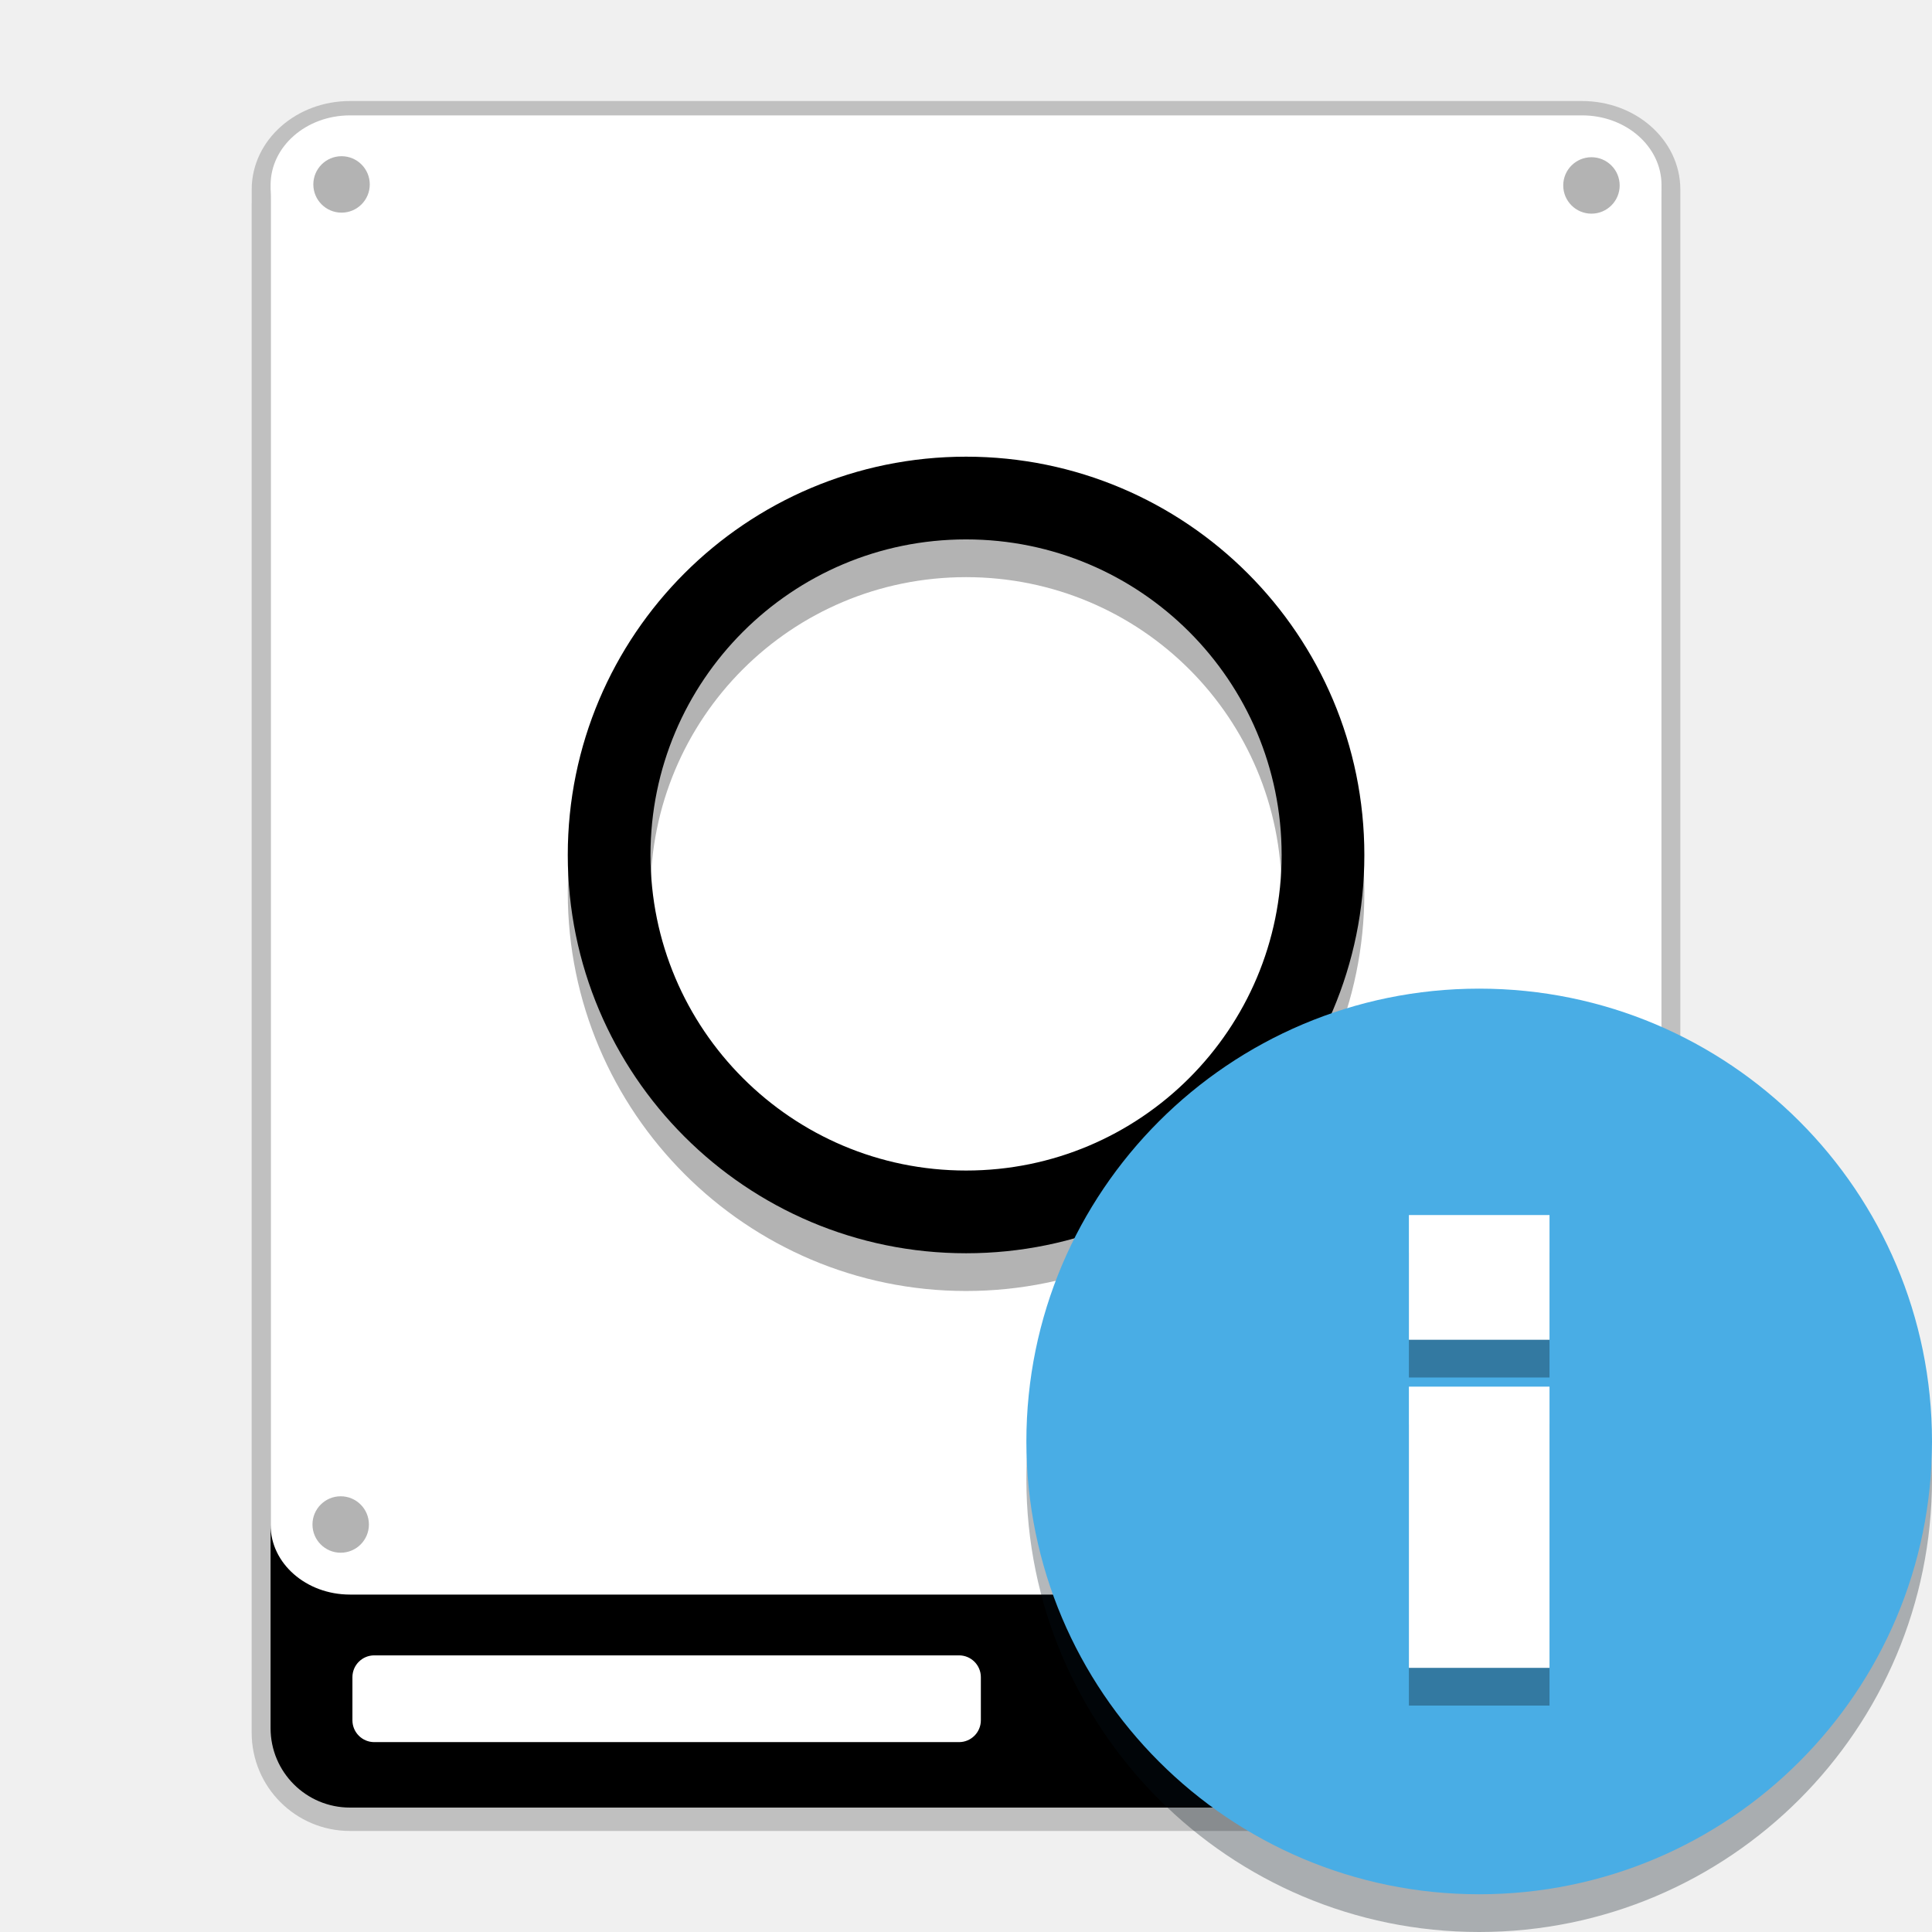
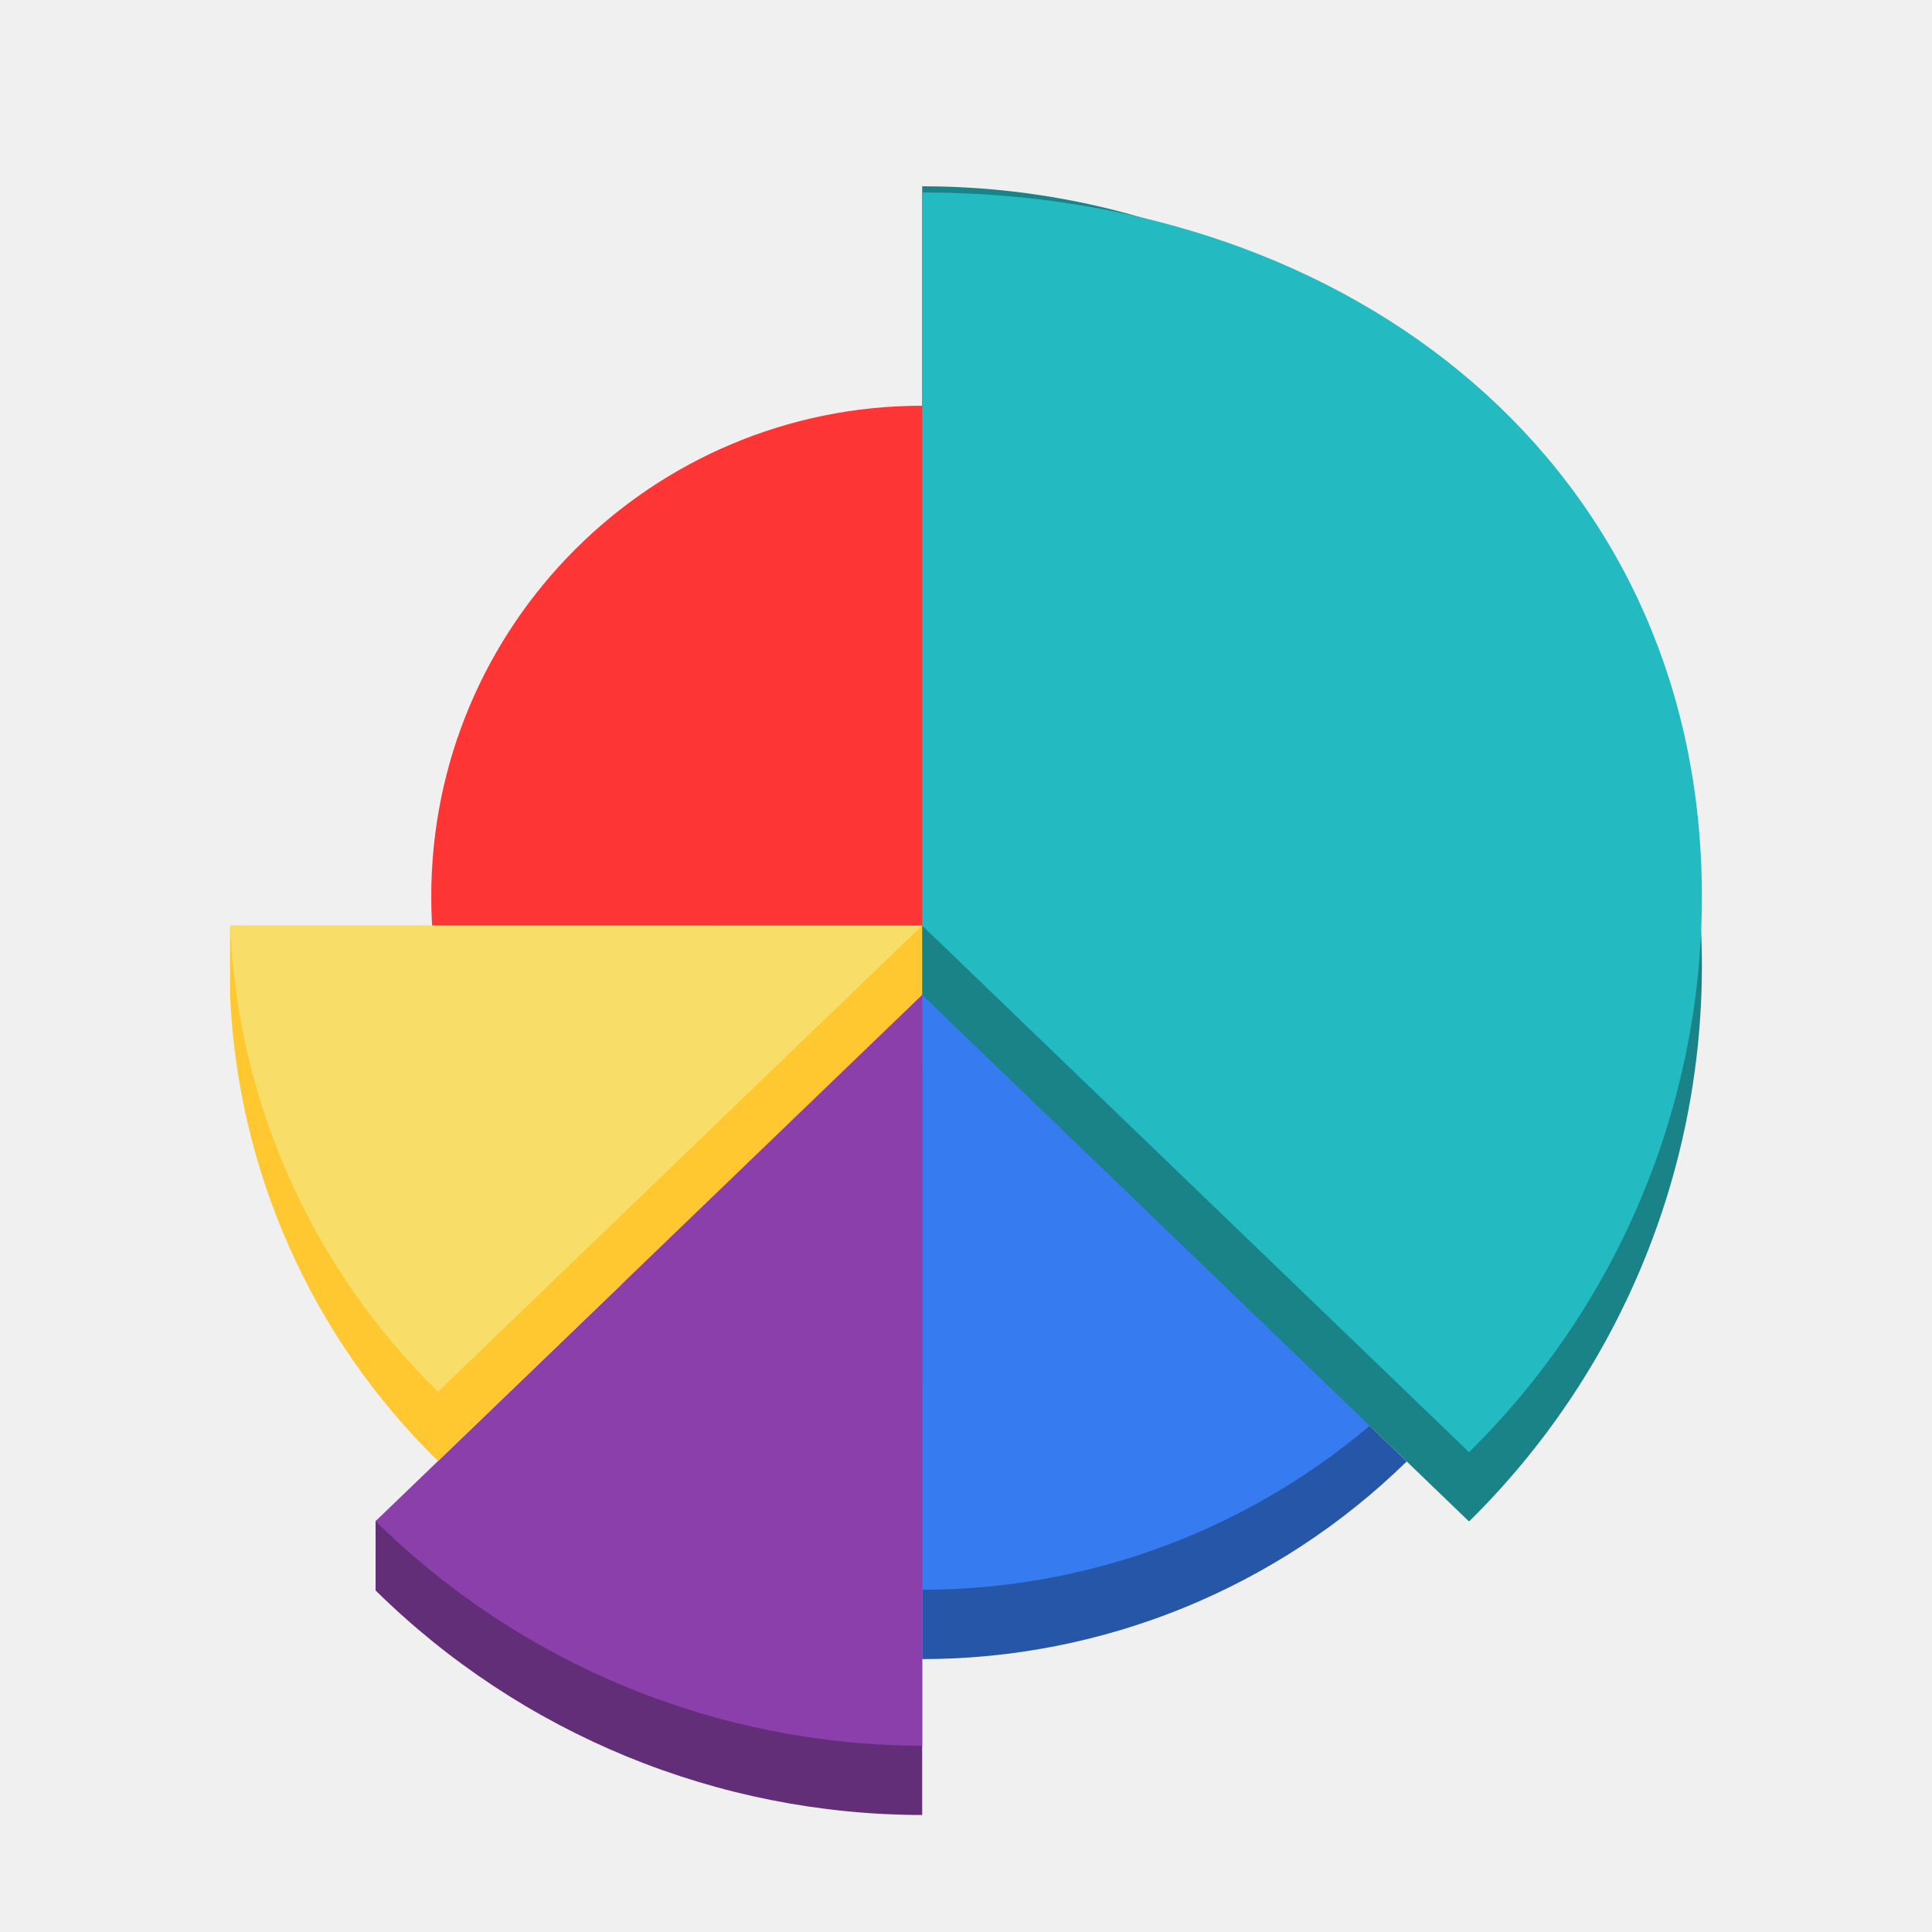
<svg xmlns="http://www.w3.org/2000/svg" width="512" height="512" version="1.1" viewBox="0 0 384 384">
-   <g transform="translate(.0038 -.45332)">
-     <path d="m69.555 24.285c-8.715 0-15.781 6.191-15.781 13.828v2.558c-0.002 0.097-0.007 0.193-0.007 0.29v303.88c0 8.715 7.066 15.781 15.781 15.781h244.89c8.715 0 15.781-7.066 15.781-15.781v-40.132c2e-3 -0.085 7e-3 -0.169 7e-3 -0.255v-266.34c0-7.637-7.067-13.828-15.782-13.828z" opacity=".2" stroke="#000" stroke-width="7.5" />
-     <path d="m69.555 24.285h244.89c8.715 0 15.781 7.066 15.781 15.777v303.88c0 8.715-7.066 15.781-15.781 15.781h-244.89c-8.715 0-15.781-7.066-15.781-15.781v-303.88c0-8.711 7.066-15.777 15.781-15.777z" />
-     <g fill="#fff">
-       <path d="m74.383 329.47h116.23c2.394 0 4.336 1.941 4.336 4.336v8.566c0 2.394-1.941 4.34-4.336 4.34h-116.23c-2.398 0-4.34-1.945-4.34-4.34v-8.566c0-2.394 1.941-4.336 4.34-4.336z" />
-       <path d="m69.562 23.387h244.89c8.715 0 15.781 6.191 15.781 13.828v266.34c0 7.641-7.066 13.832-15.781 13.832h-244.89c-8.715 0-15.781-6.191-15.781-13.832v-266.34c0-7.637 7.066-13.828 15.781-13.828z" />
-       <path d="m275.97 338.06c0 4.269-3.461 7.731-7.731 7.731-4.273 0-7.734-3.461-7.734-7.731s3.461-7.731 7.734-7.731c4.269 0 7.731 3.461 7.731 7.731z" />
-       <path d="m299.85 338.06c0 4.269-3.465 7.731-7.734 7.731s-7.731-3.461-7.731-7.731 3.461-7.731 7.731-7.731 7.734 3.461 7.734 7.731z" />
+   <defs>
+     <clipPath>
+       <rect width="384" height="384" />
+     </clipPath>
+     <clipPath>
+       <rect width="384" height="384" />
+     </clipPath>
+     <clipPath>
+       <rect width="384" height="384" />
+     </clipPath>
+     <clipPath>
+       <rect width="384" height="384" />
+     </clipPath>
+     <clipPath>
+       <rect width="384" height="384" />
+     </clipPath>
+     <clipPath>
+       <rect width="384" height="384" />
+     </clipPath>
+     <clipPath>
+       <rect width="384" height="384" />
+     </clipPath>
+     <clipPath>
+       <rect width="384" height="384" />
+     </clipPath>
+     <clipPath>
+       <rect width="384" height="384" />
+     </clipPath>
+     <clipPath>
+       <rect width="384" height="384" />
+     </clipPath>
+     <clipPath>
+       <rect width="384" height="384" />
+     </clipPath>
+     <clipPath>
+       <rect width="384" height="384" />
+     </clipPath>
+     <clipPath>
+       <rect width="384" height="384" />
+     </clipPath>
+     <clipPath>
+       <rect width="384" height="384" />
+     </clipPath>
+     <clipPath>
+       <rect width="384" height="384" />
+     </clipPath>
+     <clipPath>
+       <rect width="384" height="384" />
+     </clipPath>
+     <clipPath>
+       <rect width="384" height="384" />
+     </clipPath>
+     <clipPath>
+       <rect width="384" height="384" />
+     </clipPath>
+     <clipPath>
+       <rect width="384" height="384" />
+     </clipPath>
+     <clipPath>
+       <rect width="384" height="384" />
+     </clipPath>
+     <clipPath>
+       <rect width="384" height="384" />
+     </clipPath>
+     <clipPath>
+       <rect width="384" height="384" />
+     </clipPath>
+     <clipPath>
+       <rect width="384" height="384" />
+     </clipPath>
+     <clipPath>
+       <rect width="384" height="384" />
+     </clipPath>
+     <clipPath>
+       <rect width="384" height="384" />
+     </clipPath>
+     <clipPath>
+       <rect width="384" height="384" />
+     </clipPath>
+     <clipPath>
+       <rect width="384" height="384" />
+     </clipPath>
+     <clipPath>
+       <rect width="384" height="384" />
+     </clipPath>
+     <clipPath>
+       <rect width="384" height="384" />
+     </clipPath>
+     <clipPath>
+       <rect width="384" height="384" />
+     </clipPath>
+     <clipPath>
+       <rect width="384" height="384" />
+     </clipPath>
+     <clipPath>
+       <rect width="384" height="384" />
+     </clipPath>
+     <clipPath>
+       <rect width="384" height="384" />
+     </clipPath>
+     <clipPath>
+       <rect width="384" height="384" />
+     </clipPath>
+     <clipPath>
+       <rect width="384" height="384" />
+     </clipPath>
+     <clipPath>
+       <rect width="384" height="384" />
+     </clipPath>
+     <clipPath>
+       <rect width="384" height="384" />
+     </clipPath>
+     <clipPath>
+       <rect width="384" height="384" />
+     </clipPath>
+     <clipPath>
+       <rect width="384" height="384" />
+     </clipPath>
+     <clipPath>
+       <rect width="384" height="384" />
+     </clipPath>
+     <clipPath>
+       <rect width="384" height="384" />
+     </clipPath>
+     <clipPath>
+       <rect width="384" height="384" />
+     </clipPath>
+     <clipPath>
+       <rect width="384" height="384" />
+     </clipPath>
+     <clipPath>
+       <rect width="384" height="384" />
+     </clipPath>
+     <clipPath>
+       <rect width="384" height="384" />
+     </clipPath>
+     <clipPath>
+       <rect width="384" height="384" />
+     </clipPath>
+     <clipPath>
+       <rect width="384" height="384" />
+     </clipPath>
+     <clipPath>
+       <rect width="384" height="384" />
+     </clipPath>
+     <clipPath>
+       <rect width="384" height="384" />
+     </clipPath>
+     <clipPath>
+       <rect width="384" height="384" />
+     </clipPath>
+     <clipPath id="c">
+       <path d="m111 119h177v23h-177z" />
+     </clipPath>
+     <clipPath>
+       <path d="m368.64 199.88c0-93.234-75.602-168.75-168.75-168.75-93.152 0-168.75 75.516-168.75 168.75s75.598 168.75 168.75 168.75c93.148 0 168.75-75.516 168.75-168.75z" />
+     </clipPath>
+     <clipPath id="b">
+       <path d="m177 130h45v89h-45z" />
+     </clipPath>
+     <clipPath>
+       <path d="m368.64 199.88c0-93.234-75.602-168.75-168.75-168.75-93.152 0-168.75 75.516-168.75 168.75s75.598 168.75 168.75 168.75c93.148 0 168.75-75.516 168.75-168.75z" />
+     </clipPath>
+     <clipPath id="a">
+       <path d="m111 207h177v89h-177z" />
+     </clipPath>
+     <clipPath>
+       <path d="m368.64 199.88c0-93.234-75.602-168.75-168.75-168.75-93.152 0-168.75 75.516-168.75 168.75s75.598 168.75 168.75 168.75c93.148 0 168.75-75.516 168.75-168.75z" />
+     </clipPath>
+     <clipPath id="d">
+       <rect width="384" height="384" />
+     </clipPath>
+     <g clip-path="url(#d)">
+       <g clip-path="url(#c)" />
+       <g clip-path="url(#b)" />
+       <g clip-path="url(#a)" />
    </g>
-     <path transform="scale(.75)" d="m350.6 227.18c0 52.24-42.349 94.589-94.589 94.589s-94.589-42.349-94.589-94.589 42.349-94.589 94.589-94.589 94.589 42.349 94.589 94.589zm0 0" fill="none" stroke="#000" stroke-linecap="round" stroke-linejoin="round" stroke-width="21.924" />
-     <path d="m192.01 98.725c-43.623 0-79.162 35.539-79.162 79.162s35.539 79.162 79.162 79.162 79.162-35.539 79.162-79.162-35.539-79.162-79.162-79.162zm0 16.441c34.736 0 62.721 27.984 62.721 62.721s-27.984 62.721-62.721 62.721c-34.736 0-62.721-27.984-62.721-62.721s27.984-62.721 62.721-62.721z" color="#000000" color-rendering="auto" dominant-baseline="auto" image-rendering="auto" opacity=".3" shape-rendering="auto" solid-color="#000000" style="font-feature-settings:normal;font-variant-alternates:normal;font-variant-caps:normal;font-variant-ligatures:normal;font-variant-numeric:normal;font-variant-position:normal;isolation:auto;mix-blend-mode:normal;shape-padding:0;text-decoration-color:#000000;text-decoration-line:none;text-decoration-style:solid;text-indent:0;text-orientation:mixed;text-transform:none;white-space:normal" />
-     <circle cx="316.31" cy="303.46" r="5.609" opacity=".3" />
-     <circle cx="67.882" cy="37.11" r="5.609" opacity=".3" />
-     <circle cx="316.31" cy="37.312" r="5.609" opacity=".3" />
-     <circle cx="67.711" cy="303.46" r="5.609" opacity=".3" />
-   </g>
-   <path d="m384 294c0 49.706-40.294 90-90 90s-90-40.294-90-90 40.294-90 90-90 90 40.294 90 90z" fill="#04121a" fill-rule="evenodd" opacity=".3" stroke-width=".938" />
-   <path d="m384 286.5c0 49.706-40.294 90-90 90s-90-40.294-90-90 40.294-90 90-90 90 40.294 90 90z" fill="#49ade5" fill-rule="evenodd" stroke-width=".938" />
-   <path d="m280.03 249v24.789h27.948v-24.789zm0 34.105v55.895h27.948v-55.895z" opacity=".3" stroke-width=".776" />
-   <path d="m280.03 241.5v24.789h27.948v-24.789zm0 34.105v55.895h27.948v-55.895z" fill="#fff" stroke-width=".776" />
+     <clipPath>
+       <rect width="384" height="384" />
+     </clipPath>
+     <clipPath>
+       <rect width="384" height="384" />
+     </clipPath>
+     <clipPath>
+       <rect width="384" height="384" />
+     </clipPath>
+     <clipPath>
+       <rect width="384" height="384" />
+     </clipPath>
+     <clipPath>
+       <rect width="384" height="384" />
+     </clipPath>
+     <clipPath>
+       <rect width="384" height="384" />
+     </clipPath>
+     <clipPath>
+       <rect width="384" height="384" />
+     </clipPath>
+     <clipPath>
+       <rect width="384" height="384" />
+     </clipPath>
+     <clipPath>
+       <rect width="384" height="384" />
+     </clipPath>
+     <clipPath>
+       <rect width="384" height="384" />
+     </clipPath>
+     <clipPath>
+       <rect width="384" height="384" />
+     </clipPath>
+   </defs>
+   <path d="m183.29 197.74v132.02c36-0.011 70.569-14.109 96.302-39.282z" style="fill:#2656a8;stroke-width:.918" />
+   <path d="m280.87 178.22c0 53.891-43.687 97.578-97.578 97.578-53.891 0-97.578-43.687-97.578-97.578s43.687-97.578 97.578-97.578c53.891 0 97.578 43.687 97.578 97.578z" style="fill:#fd3535;stroke-width:.918" />
+   <path d="m183.29 183.96v132.02c36-0.011 70.569-14.109 96.302-39.282z" style="fill:#367bf0;stroke-width:.918" />
+   <path d="m183.29 37.026v160.72l108.69 104.66c29.597-29.115 46.271-68.89 46.288-110.4 0-85.592-69.385-154.98-154.98-154.98z" style="fill:#198388;stroke-width:.918" />
+   <path d="m183.29 38.25v145.72l108.69 104.66c29.597-29.115 46.271-68.89 46.288-110.4 0-85.592-69.385-139.98-154.98-139.98z" style="fill:#23bac2;stroke-width:.918" />
+   <path d="m183.29 211.51-108.64 90.828-1e-6 13.776c28.954 28.553 67.968 44.581 108.64 44.632z" style="fill:#622e78;stroke-width:.918" />
+   <path d="m183.29 197.74-108.64 104.6c28.954 28.553 67.968 44.581 108.64 44.632z" style="fill:#8a3fab;stroke-width:.918" />
+   <path d="m45.732 197.74c1.489 35.017 16.269 68.154 41.335 92.656l96.219-92.656 3e-3 -13.772-137.56-4e-3z" style="fill:#ffc730;stroke-width:.918" />
+   <path d="m45.732 183.96c1.489 35.017 16.269 68.154 41.335 92.656l96.219-92.656z" style="fill:#f8de68;stroke-width:.918" />
</svg>
